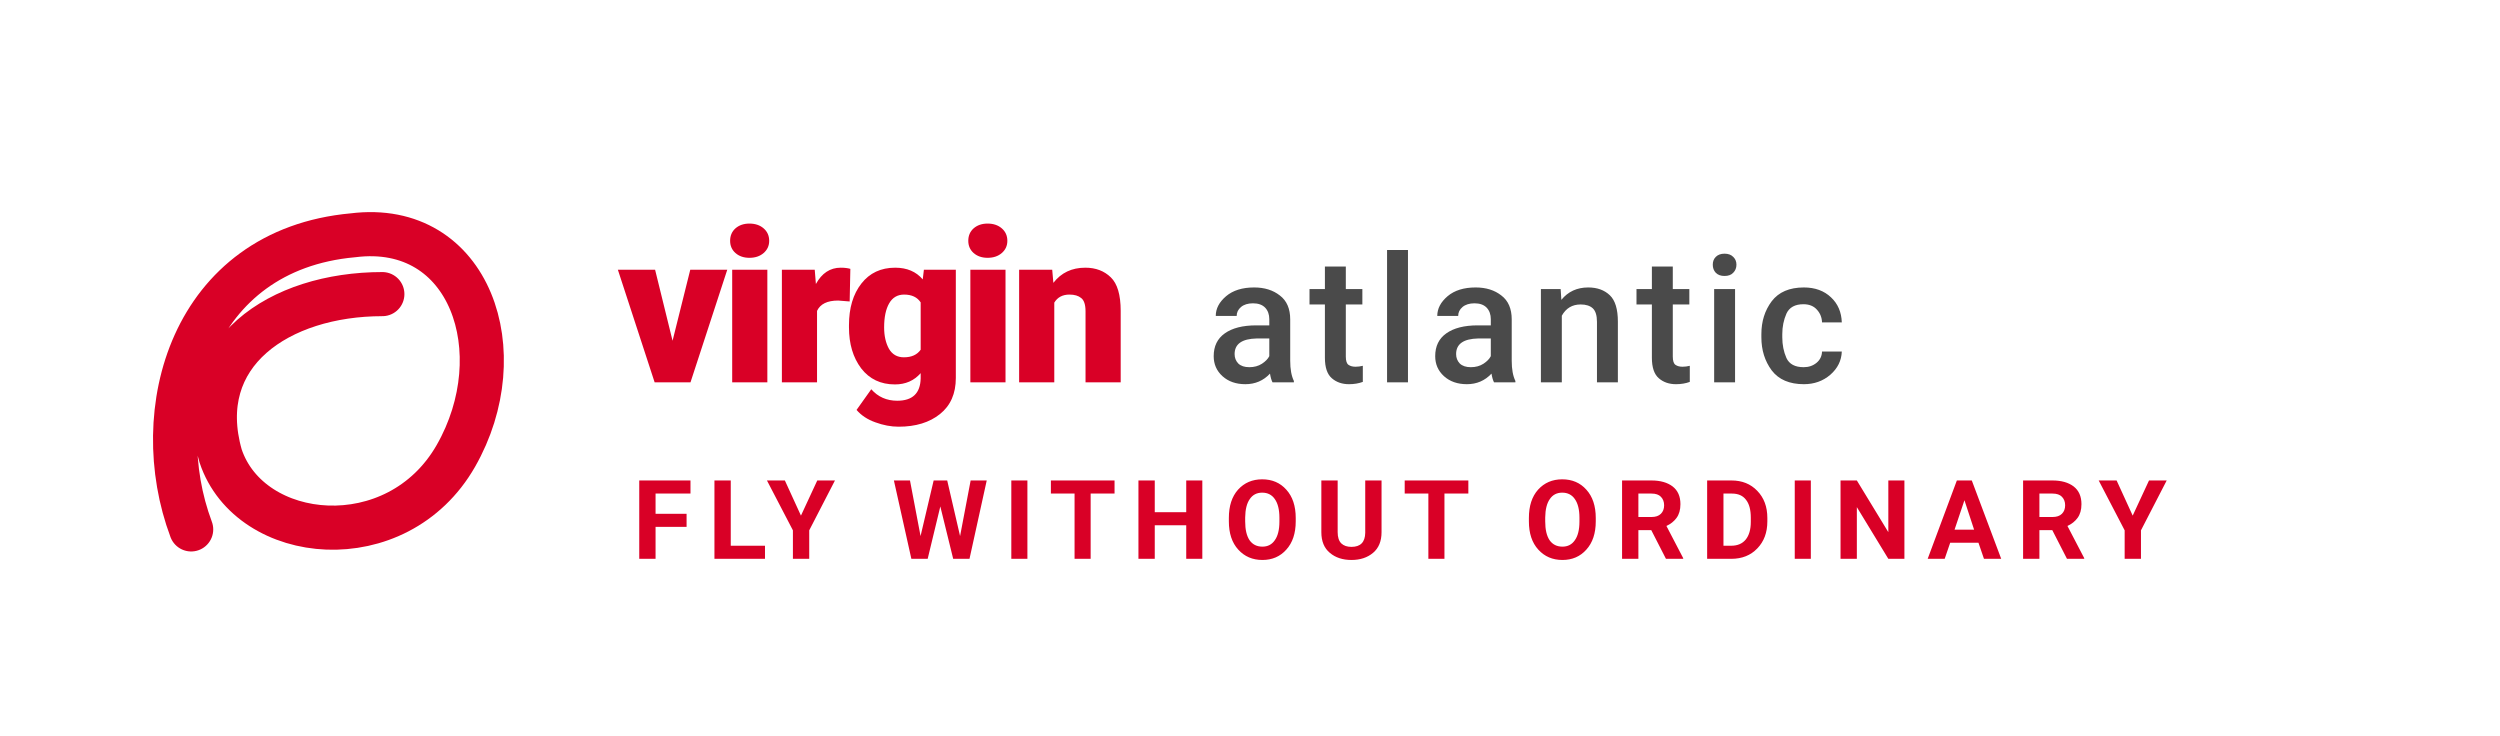
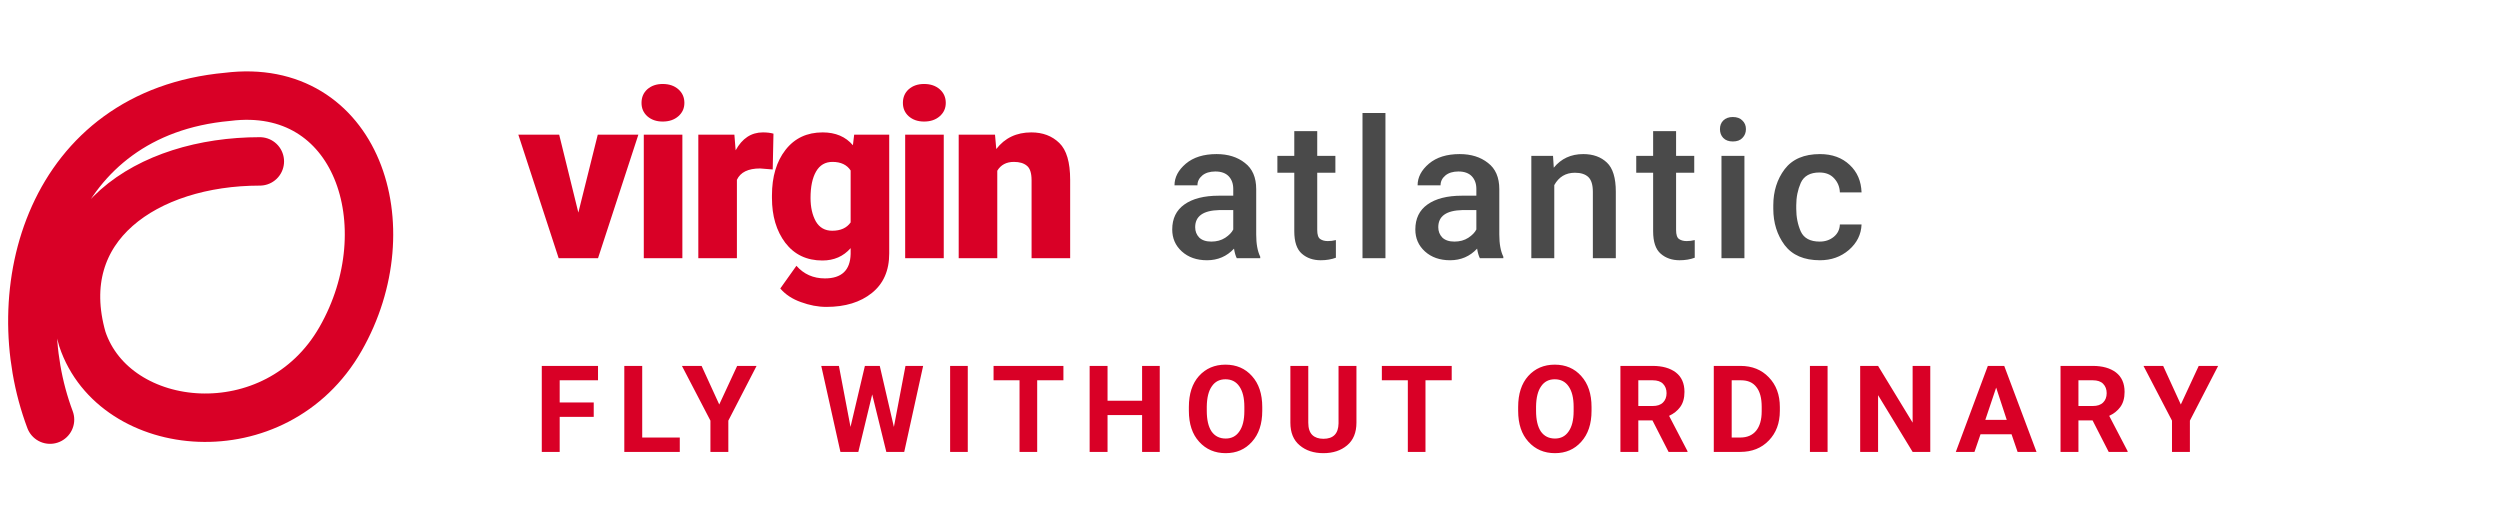
- <svg xmlns="http://www.w3.org/2000/svg" viewBox="0 0 170 50" width="170" height="50">
+ <svg xmlns="http://www.w3.org/2000/svg" viewBox="9.9 10.0 154.9 32.0" width="154.9" height="32.0">
  <g transform="translate(8, 10)">
    <path d="M5 26 C2 18, 5 7, 16 6 C24 5, 27 14, 23 21 C19 28, 9 27, 7 21 C5 14, 11 10, 18 10" fill="none" stroke="#D90026" stroke-width="3" stroke-linecap="round" />
  </g>
  <text x="42" y="26" font-family="-apple-system, BlinkMacSystemFont, 'Segoe UI', Roboto, sans-serif" font-size="14.5" font-weight="900" fill="#D90026" letter-spacing="-0.5">virgin</text>
  <text x="82" y="26" font-family="-apple-system, BlinkMacSystemFont, 'Segoe UI', Roboto, sans-serif" font-size="12" font-weight="500" fill="#4A4A4A" letter-spacing="0.5">atlantic</text>
  <text x="43" y="38" font-family="-apple-system, BlinkMacSystemFont, 'Segoe UI', Roboto, sans-serif" font-size="7.5" font-weight="700" fill="#D90026" letter-spacing="1">FLY WITHOUT ORDINARY</text>
</svg>
